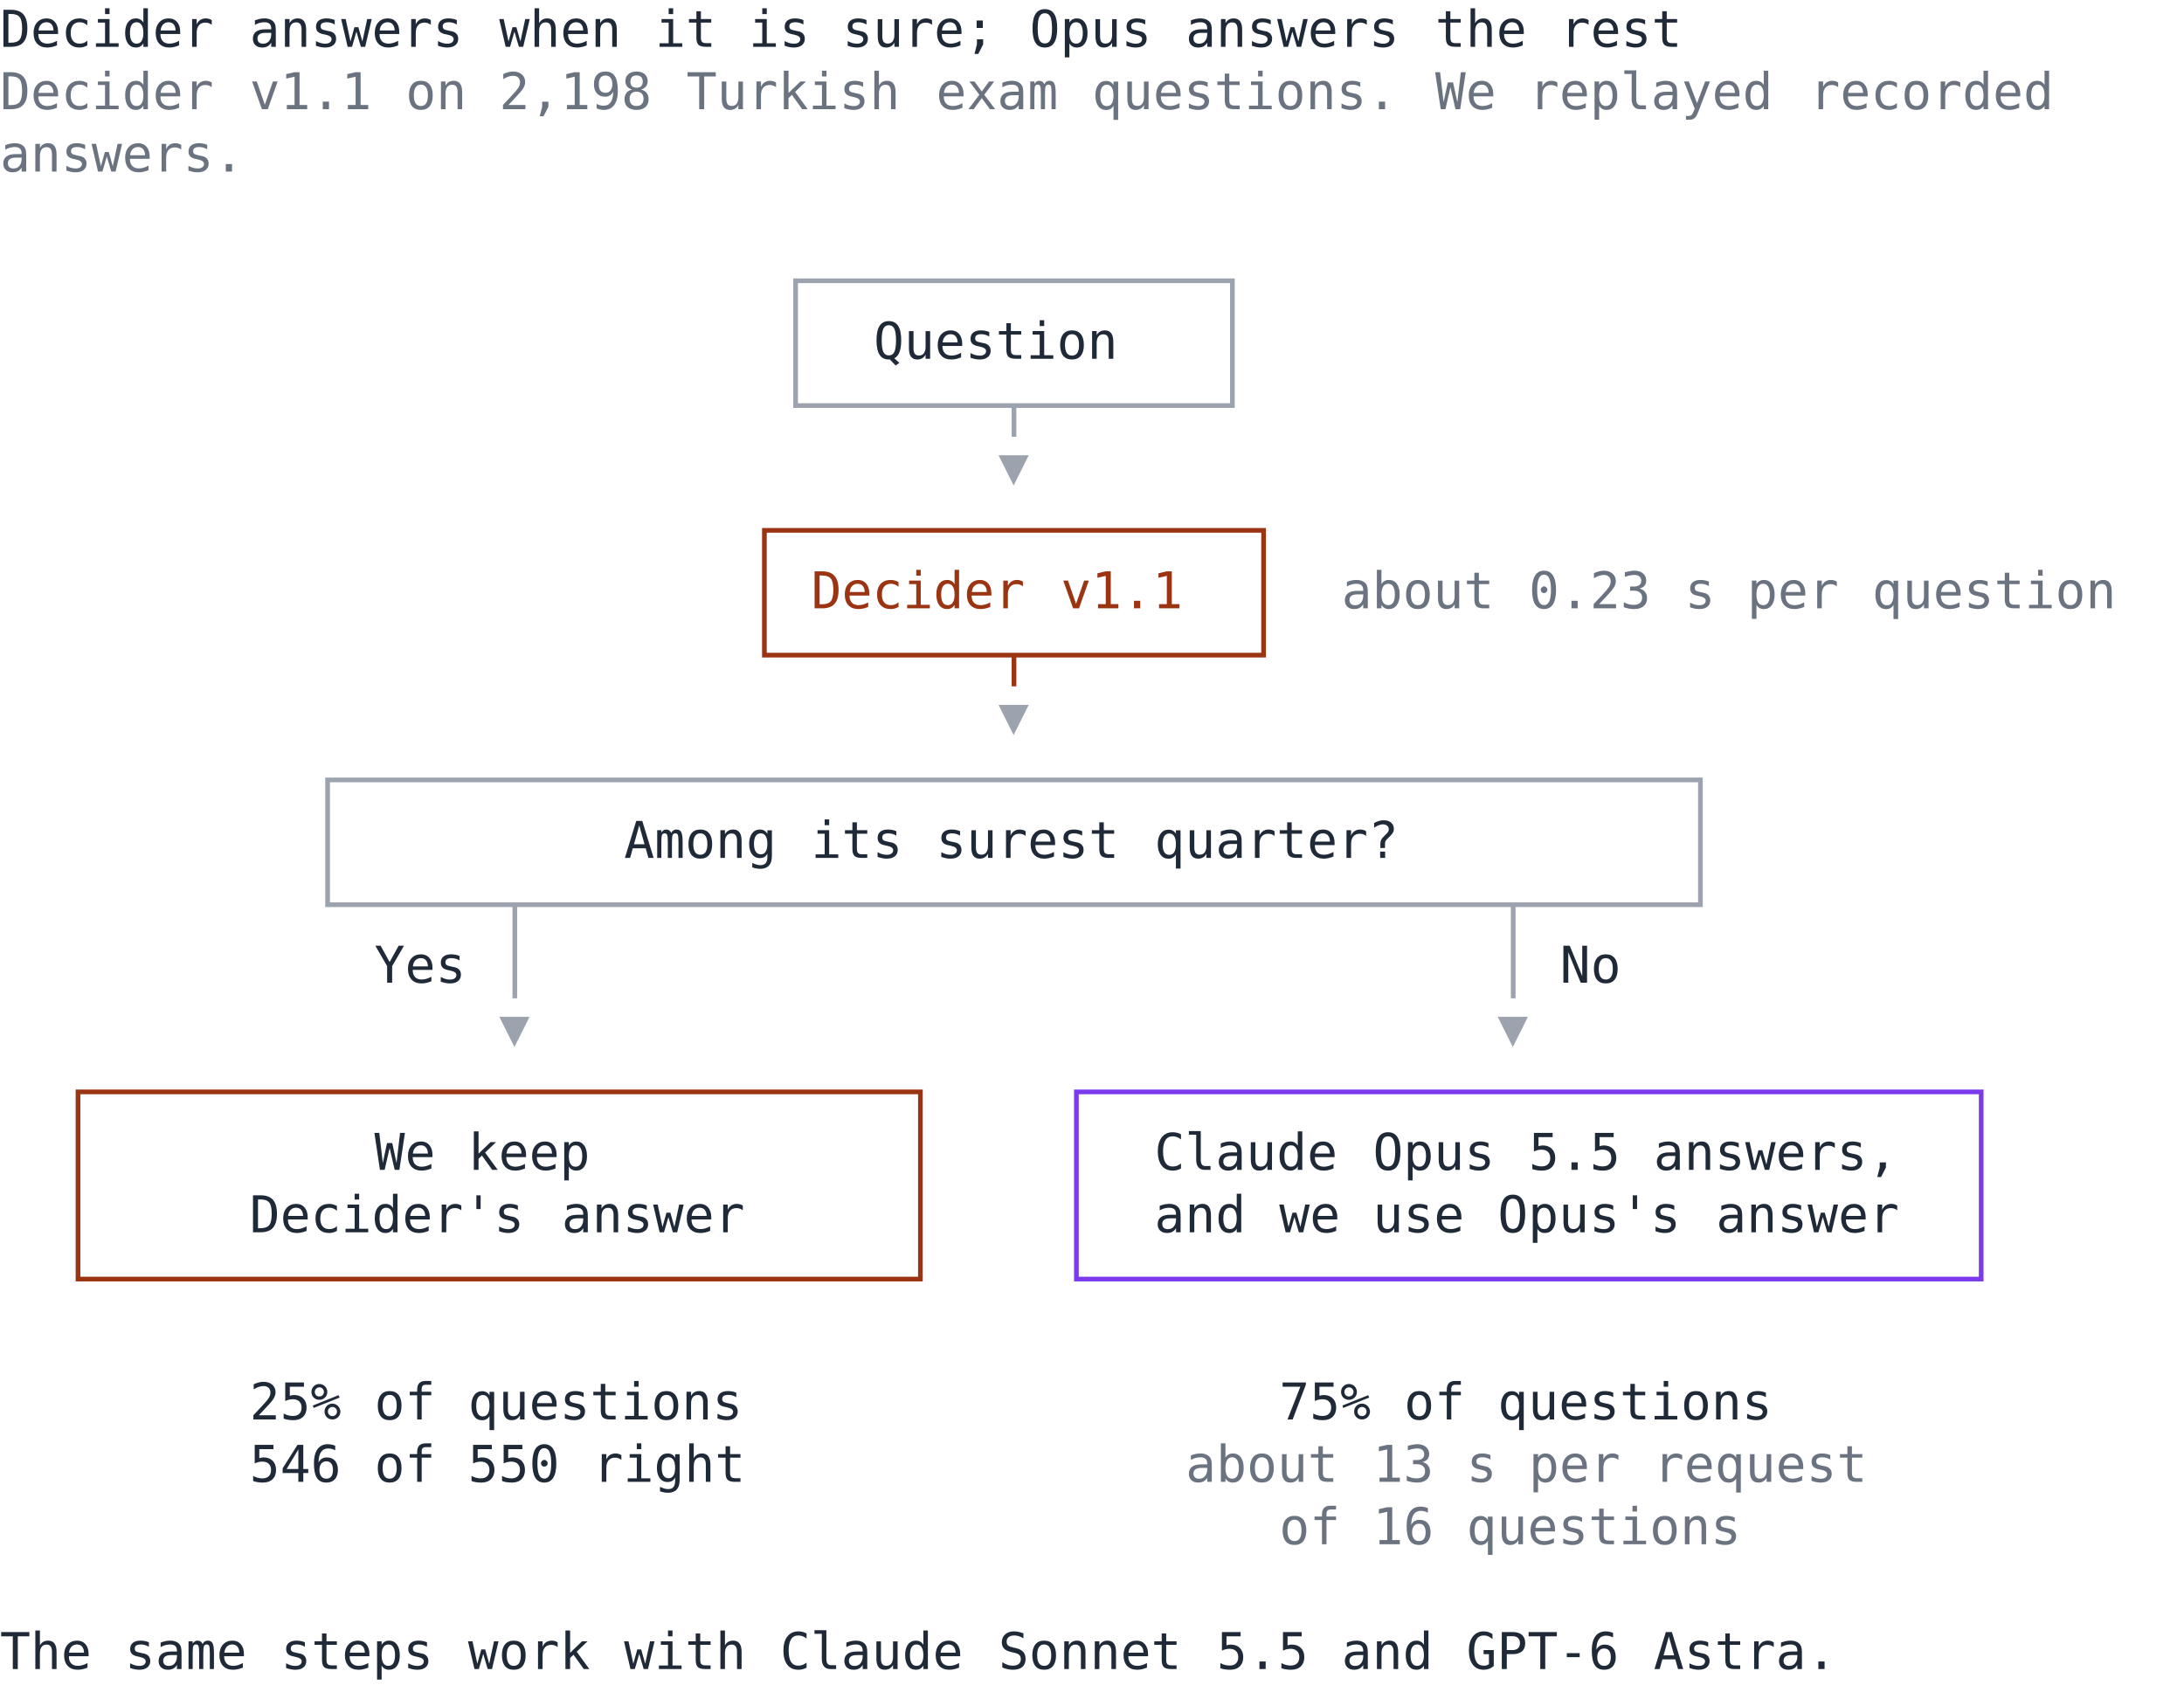
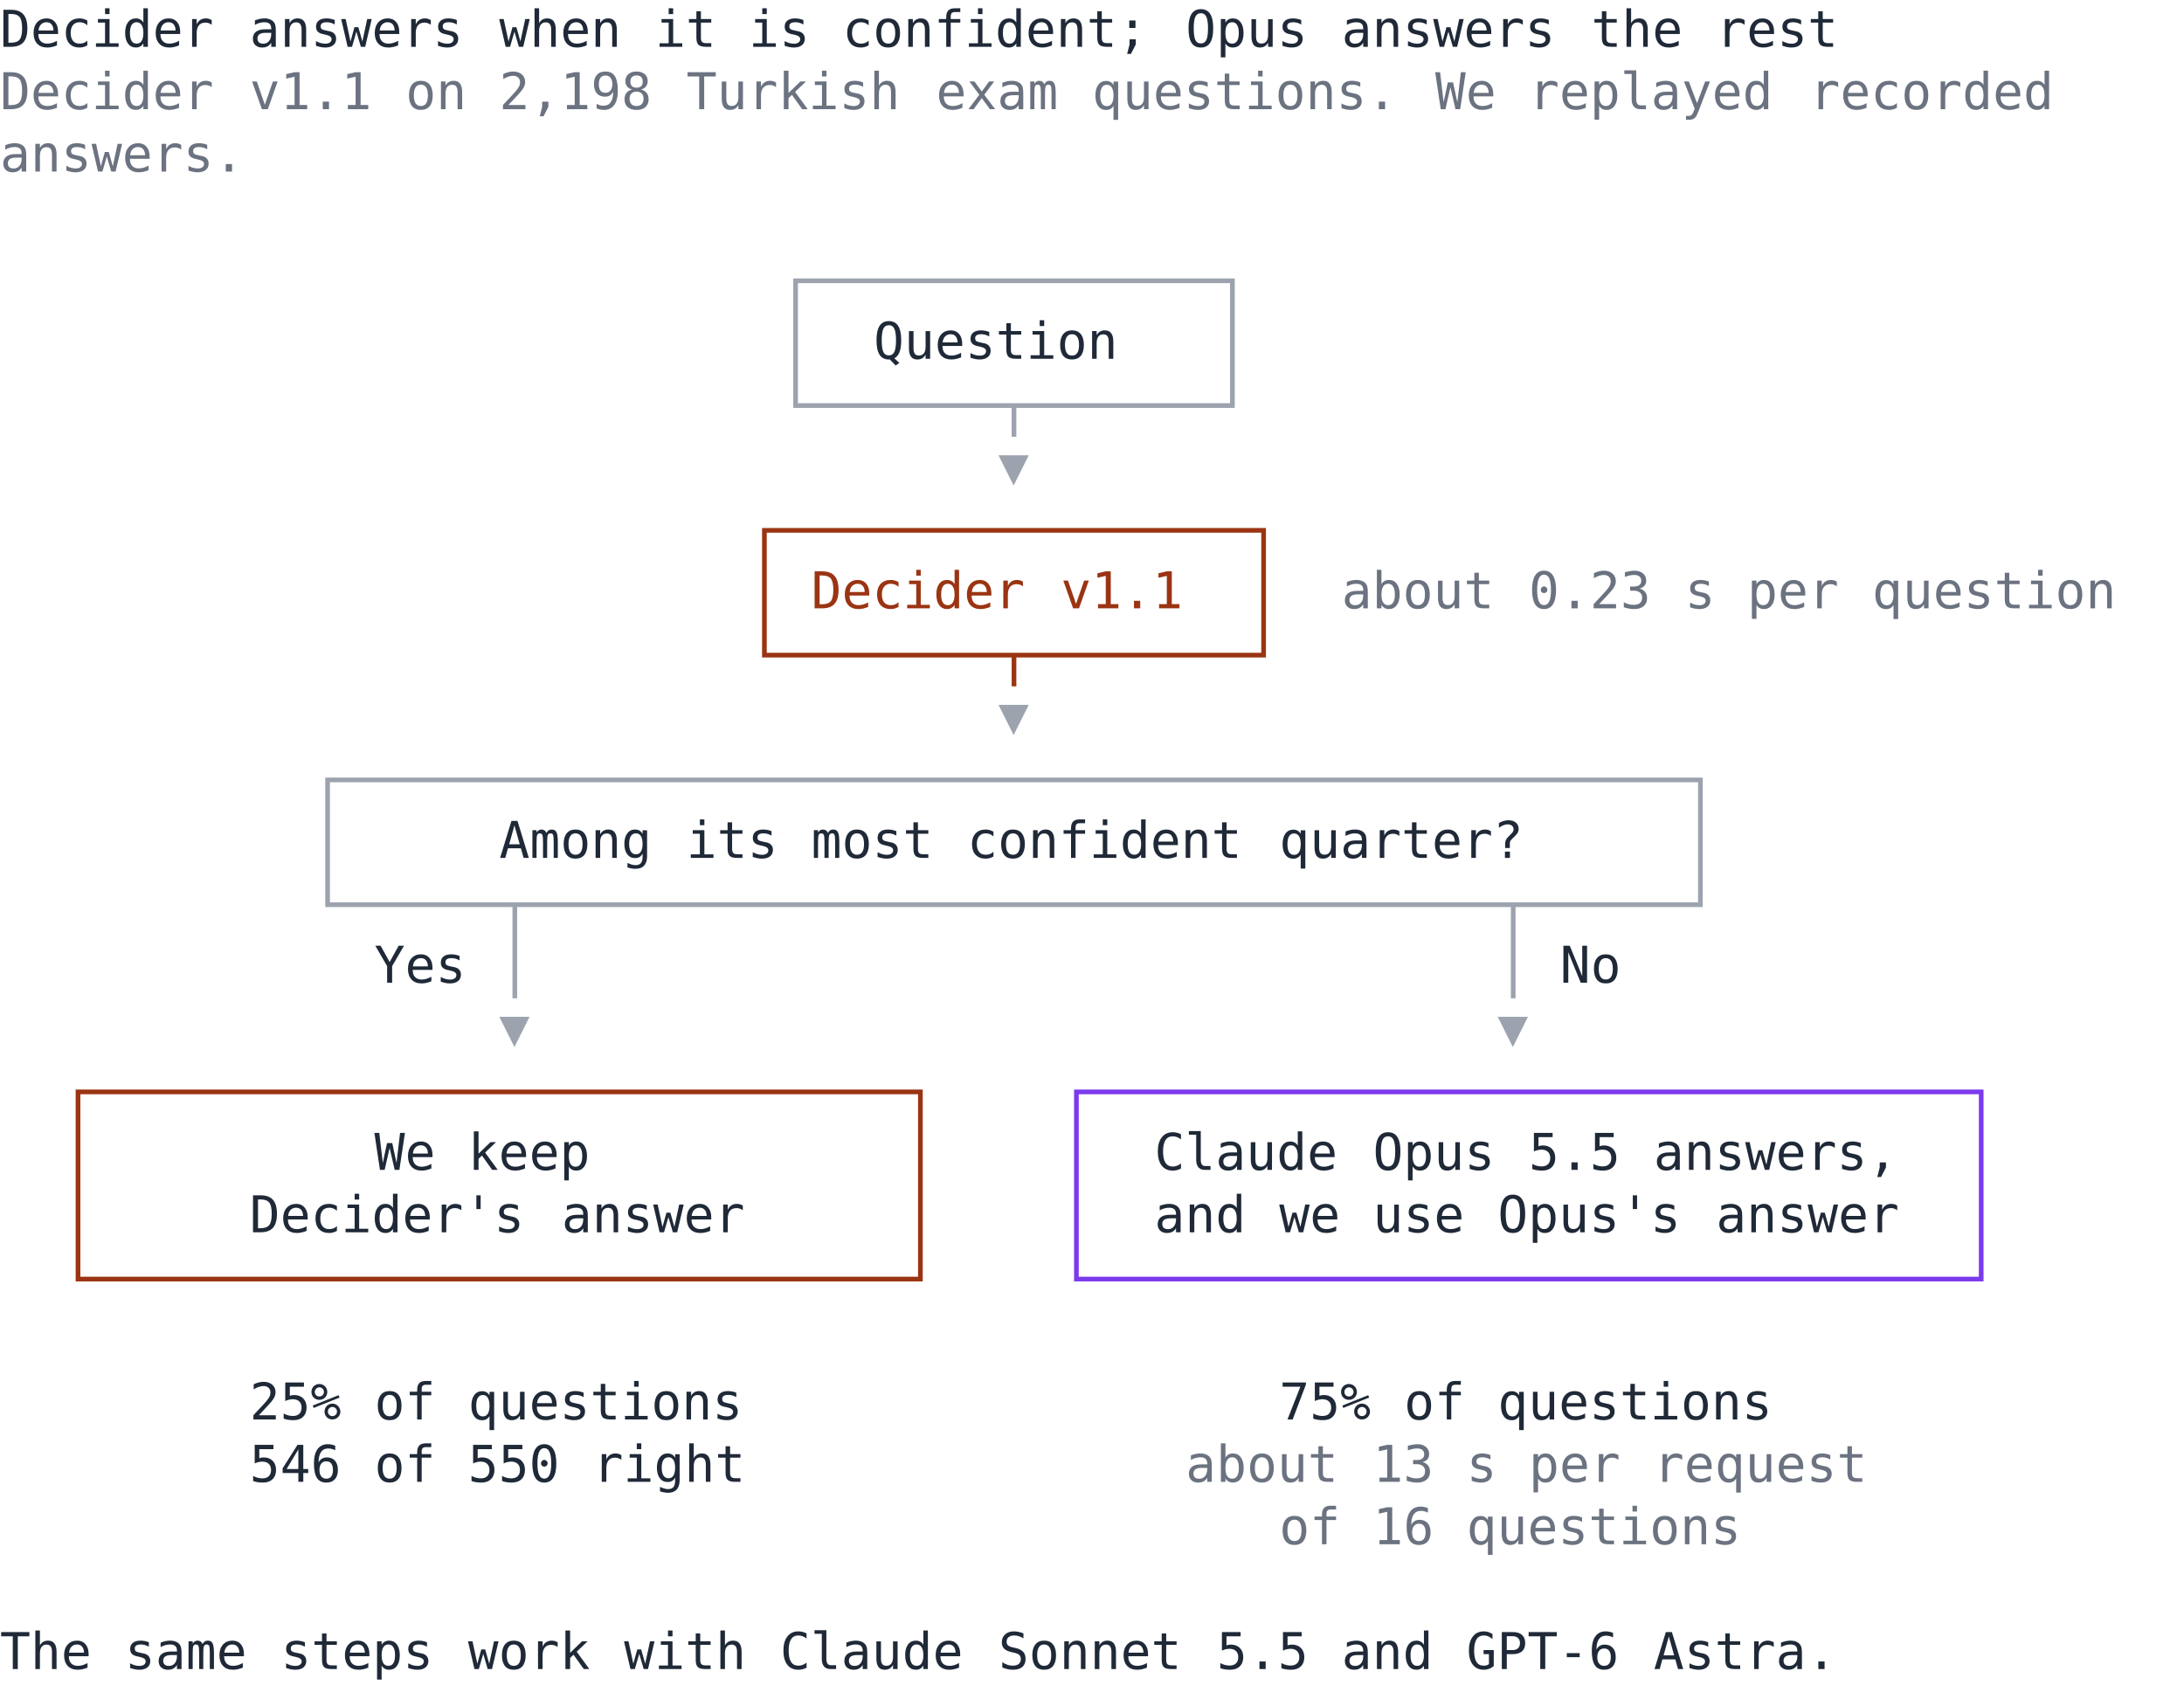
<svg xmlns="http://www.w3.org/2000/svg" viewBox="0 0 560 432" width="560" height="432" role="img">
  <style>text{font:13px ui-monospace,SFMono-Regular,Menlo,Consolas,"DejaVu Sans Mono",monospace;white-space:pre}</style>
  <path fill="#7c3aed" d="M275.4 279.4h1.2v8.6h-1.2zM275.4 279.4h4.6v1.2h-4.6zM280 279.4h4.6v1.2h-4.6zM283.4 279.4h4.6v1.2h-4.6zM288 279.4h4.6v1.2h-4.6zM291.4 279.4h4.6v1.2h-4.6zM296 279.4h4.6v1.2h-4.6zM299.4 279.4h4.6v1.2h-4.6zM304 279.4h4.6v1.2h-4.6zM307.4 279.4h4.6v1.2h-4.6zM312 279.4h4.6v1.2h-4.6zM315.4 279.4h4.6v1.2h-4.6zM320 279.4h4.6v1.2h-4.6zM323.4 279.4h4.6v1.2h-4.6zM328 279.4h4.6v1.2h-4.6zM331.4 279.4h4.6v1.2h-4.6zM336 279.4h4.6v1.2h-4.6zM339.4 279.4h4.6v1.2h-4.6zM344 279.4h4.6v1.2h-4.6zM347.4 279.4h4.6v1.2h-4.6zM352 279.4h4.6v1.2h-4.6zM355.4 279.4h4.6v1.2h-4.6zM360 279.4h4.6v1.2h-4.6zM363.4 279.4h4.6v1.2h-4.6zM368 279.4h4.6v1.2h-4.6zM371.4 279.4h4.6v1.2h-4.6zM376 279.4h4.6v1.2h-4.6zM379.4 279.4h4.6v1.2h-4.6zM384 279.4h4.6v1.2h-4.6zM387.4 279.4h4.6v1.2h-4.6zM392 279.4h4.6v1.2h-4.6zM395.4 279.4h4.6v1.2h-4.6zM400 279.4h4.6v1.2h-4.6zM403.4 279.4h4.6v1.2h-4.6zM408 279.4h4.6v1.2h-4.6zM411.4 279.4h4.6v1.2h-4.6zM416 279.4h4.6v1.2h-4.6zM419.4 279.4h4.6v1.2h-4.6zM424 279.4h4.6v1.2h-4.6zM427.4 279.4h4.6v1.2h-4.6zM432 279.4h4.6v1.2h-4.6zM435.4 279.4h4.6v1.2h-4.6zM440 279.4h4.6v1.2h-4.6zM443.4 279.4h4.6v1.2h-4.6zM448 279.4h4.6v1.2h-4.6zM451.4 279.4h4.6v1.2h-4.6zM456 279.4h4.6v1.2h-4.6zM459.4 279.4h4.6v1.2h-4.6zM464 279.4h4.6v1.2h-4.6zM467.4 279.4h4.6v1.2h-4.6zM472 279.4h4.6v1.2h-4.6zM475.4 279.4h4.6v1.2h-4.6zM480 279.4h4.6v1.2h-4.6zM483.4 279.4h4.6v1.2h-4.6zM488 279.4h4.6v1.2h-4.6zM491.4 279.4h4.6v1.2h-4.6zM496 279.4h4.6v1.2h-4.6zM499.4 279.4h4.6v1.2h-4.6zM507.4 279.4h1.2v8.6h-1.2zM504 279.4h4.6v1.2h-4.6zM275.4 288h1.2v8.6h-1.2zM275.4 295.4h1.2v8.6h-1.2zM507.4 288h1.2v8.6h-1.2zM507.4 295.4h1.2v8.6h-1.2zM275.4 304h1.2v8.6h-1.2zM275.4 311.4h1.2v8.6h-1.2zM507.4 304h1.2v8.6h-1.2zM507.4 311.4h1.2v8.6h-1.2zM275.4 320h1.2v8.6h-1.2zM275.4 327.4h4.6v1.2h-4.6zM280 327.4h4.6v1.2h-4.6zM283.4 327.4h4.6v1.2h-4.6zM288 327.4h4.6v1.2h-4.6zM291.4 327.4h4.6v1.2h-4.6zM296 327.4h4.6v1.2h-4.6zM299.4 327.4h4.6v1.2h-4.6zM304 327.4h4.6v1.2h-4.6zM307.4 327.4h4.6v1.2h-4.6zM312 327.4h4.6v1.2h-4.6zM315.4 327.4h4.6v1.2h-4.6zM320 327.4h4.6v1.2h-4.6zM323.4 327.4h4.6v1.2h-4.6zM328 327.4h4.6v1.2h-4.6zM331.4 327.4h4.6v1.2h-4.6zM336 327.4h4.6v1.2h-4.6zM339.4 327.4h4.6v1.2h-4.6zM344 327.4h4.6v1.2h-4.6zM347.4 327.4h4.6v1.2h-4.6zM352 327.4h4.6v1.2h-4.6zM355.4 327.4h4.6v1.2h-4.6zM360 327.4h4.6v1.2h-4.6zM363.4 327.4h4.6v1.2h-4.6zM368 327.4h4.6v1.2h-4.6zM371.4 327.4h4.6v1.2h-4.6zM376 327.4h4.6v1.2h-4.6zM379.4 327.4h4.6v1.2h-4.6zM384 327.4h4.6v1.2h-4.6zM387.4 327.4h4.6v1.2h-4.6zM392 327.4h4.6v1.2h-4.6zM395.4 327.4h4.6v1.2h-4.6zM400 327.4h4.6v1.2h-4.6zM403.4 327.4h4.6v1.2h-4.6zM408 327.4h4.6v1.2h-4.6zM411.4 327.4h4.6v1.2h-4.6zM416 327.4h4.6v1.2h-4.6zM419.4 327.4h4.6v1.2h-4.6zM424 327.4h4.6v1.2h-4.6zM427.4 327.4h4.6v1.2h-4.6zM432 327.4h4.6v1.2h-4.6zM435.4 327.4h4.6v1.2h-4.6zM440 327.4h4.6v1.2h-4.6zM443.4 327.4h4.6v1.2h-4.6zM448 327.4h4.6v1.2h-4.6zM451.4 327.4h4.6v1.2h-4.6zM456 327.4h4.6v1.2h-4.6zM459.4 327.4h4.6v1.2h-4.6zM464 327.4h4.6v1.2h-4.6zM467.4 327.4h4.6v1.2h-4.6zM472 327.4h4.6v1.2h-4.6zM475.4 327.4h4.6v1.2h-4.6zM480 327.4h4.6v1.2h-4.6zM483.4 327.4h4.6v1.2h-4.6zM488 327.4h4.6v1.2h-4.6zM491.4 327.4h4.6v1.2h-4.6zM496 327.4h4.6v1.2h-4.6zM499.4 327.4h4.6v1.2h-4.6zM507.4 320h1.2v8.6h-1.2zM504 327.4h4.6v1.2h-4.6z" />
  <path fill="#9a3412" d="M195.4 135.4h1.2v8.6h-1.2zM195.4 135.4h4.6v1.2h-4.6zM200 135.4h4.6v1.2h-4.6zM203.4 135.4h4.6v1.2h-4.6zM208 135.4h4.6v1.2h-4.6zM211.4 135.4h4.6v1.2h-4.6zM216 135.4h4.6v1.2h-4.6zM219.4 135.4h4.6v1.2h-4.6zM224 135.4h4.6v1.2h-4.6zM227.4 135.4h4.6v1.2h-4.6zM232 135.4h4.6v1.2h-4.6zM235.4 135.4h4.6v1.2h-4.6zM240 135.4h4.6v1.2h-4.6zM243.4 135.4h4.6v1.2h-4.6zM248 135.4h4.6v1.2h-4.6zM251.4 135.4h4.6v1.2h-4.6zM256 135.4h4.6v1.2h-4.6zM259.4 135.4h4.6v1.2h-4.6zM264 135.4h4.6v1.2h-4.6zM267.4 135.4h4.6v1.2h-4.6zM272 135.4h4.6v1.2h-4.6zM275.4 135.4h4.6v1.2h-4.6zM280 135.4h4.6v1.2h-4.6zM283.4 135.4h4.6v1.2h-4.6zM288 135.4h4.6v1.2h-4.6zM291.4 135.4h4.6v1.2h-4.6zM296 135.4h4.6v1.2h-4.6zM299.4 135.4h4.6v1.2h-4.6zM304 135.4h4.6v1.2h-4.6zM307.4 135.4h4.6v1.2h-4.6zM312 135.4h4.6v1.2h-4.6zM315.4 135.4h4.6v1.2h-4.6zM323.4 135.4h1.2v8.6h-1.2zM320 135.4h4.6v1.2h-4.6zM195.4 144h1.2v8.6h-1.2zM195.4 151.4h1.2v8.6h-1.2zM323.4 144h1.2v8.6h-1.2zM323.4 151.4h1.2v8.6h-1.2zM195.4 160h1.2v8.6h-1.2zM195.4 167.4h4.6v1.2h-4.6zM200 167.4h4.6v1.2h-4.6zM203.4 167.4h4.6v1.2h-4.6zM208 167.4h4.6v1.2h-4.6zM211.4 167.4h4.6v1.2h-4.6zM216 167.4h4.6v1.2h-4.6zM219.4 167.4h4.6v1.2h-4.6zM224 167.4h4.6v1.2h-4.6zM227.4 167.4h4.6v1.2h-4.6zM232 167.4h4.6v1.2h-4.6zM235.4 167.4h4.6v1.2h-4.6zM240 167.4h4.6v1.2h-4.6zM243.4 167.4h4.6v1.2h-4.6zM248 167.4h4.6v1.2h-4.6zM251.4 167.4h4.6v1.2h-4.6zM259.4 167.4h1.2v8.6h-1.2zM256 167.4h4.6v1.2h-4.6zM259.4 167.4h4.6v1.2h-4.6zM264 167.4h4.6v1.2h-4.6zM267.4 167.4h4.6v1.2h-4.6zM272 167.4h4.6v1.2h-4.6zM275.4 167.4h4.6v1.2h-4.6zM280 167.4h4.6v1.2h-4.6zM283.4 167.4h4.6v1.2h-4.6zM288 167.4h4.6v1.2h-4.6zM291.4 167.4h4.6v1.2h-4.6zM296 167.4h4.6v1.2h-4.6zM299.4 167.4h4.6v1.2h-4.6zM304 167.4h4.6v1.2h-4.6zM307.4 167.4h4.6v1.2h-4.6zM312 167.4h4.6v1.2h-4.6zM315.4 167.4h4.6v1.2h-4.6zM323.4 160h1.2v8.6h-1.2zM320 167.4h4.6v1.2h-4.6zM19.4 279.4h1.2v8.6h-1.2zM19.4 279.4h4.6v1.2h-4.6zM24 279.4h4.6v1.2h-4.6zM27.4 279.4h4.6v1.2h-4.6zM32 279.4h4.6v1.2h-4.6zM35.4 279.4h4.6v1.2h-4.6zM40 279.4h4.6v1.2h-4.6zM43.4 279.4h4.6v1.2h-4.6zM48 279.4h4.6v1.2h-4.6zM51.4 279.4h4.6v1.2h-4.6zM56 279.4h4.6v1.2h-4.6zM59.4 279.4h4.6v1.2h-4.6zM64 279.4h4.6v1.2h-4.6zM67.4 279.4h4.6v1.2h-4.6zM72 279.4h4.6v1.2h-4.6zM75.4 279.4h4.6v1.2h-4.6zM80 279.4h4.6v1.2h-4.6zM83.4 279.4h4.6v1.2h-4.6zM88 279.4h4.6v1.2h-4.6zM91.4 279.4h4.6v1.2h-4.6zM96 279.4h4.6v1.2h-4.6zM99.4 279.4h4.6v1.2h-4.6zM104 279.4h4.6v1.2h-4.6zM107.4 279.4h4.6v1.2h-4.6zM112 279.4h4.6v1.2h-4.6zM115.4 279.4h4.6v1.2h-4.6zM120 279.4h4.6v1.2h-4.6zM123.4 279.4h4.6v1.2h-4.6zM128 279.4h4.6v1.2h-4.6zM131.4 279.4h4.6v1.2h-4.6zM136 279.4h4.6v1.2h-4.6zM139.4 279.4h4.6v1.2h-4.6zM144 279.4h4.6v1.2h-4.6zM147.4 279.4h4.6v1.2h-4.6zM152 279.4h4.6v1.2h-4.6zM155.4 279.4h4.6v1.2h-4.6zM160 279.4h4.6v1.2h-4.6zM163.4 279.4h4.6v1.2h-4.6zM168 279.4h4.6v1.2h-4.6zM171.4 279.4h4.6v1.2h-4.6zM176 279.4h4.6v1.2h-4.6zM179.4 279.4h4.6v1.2h-4.6zM184 279.4h4.6v1.2h-4.6zM187.4 279.4h4.6v1.2h-4.6zM192 279.4h4.6v1.2h-4.6zM195.4 279.4h4.6v1.2h-4.6zM200 279.4h4.6v1.2h-4.6zM203.4 279.4h4.6v1.2h-4.6zM208 279.4h4.6v1.2h-4.6zM211.4 279.4h4.6v1.2h-4.6zM216 279.4h4.6v1.2h-4.6zM219.4 279.4h4.6v1.2h-4.6zM224 279.4h4.6v1.2h-4.6zM227.4 279.4h4.6v1.2h-4.6zM235.4 279.4h1.2v8.6h-1.2zM232 279.4h4.6v1.2h-4.6zM19.4 288h1.2v8.6h-1.2zM19.4 295.4h1.2v8.6h-1.2zM235.4 288h1.2v8.6h-1.2zM235.4 295.4h1.2v8.6h-1.2zM19.4 304h1.2v8.6h-1.2zM19.4 311.4h1.2v8.6h-1.2zM235.4 304h1.2v8.6h-1.2zM235.4 311.4h1.2v8.6h-1.2zM19.4 320h1.2v8.6h-1.2zM19.4 327.4h4.6v1.2h-4.6zM24 327.4h4.6v1.2h-4.6zM27.4 327.4h4.6v1.2h-4.6zM32 327.4h4.6v1.2h-4.6zM35.4 327.4h4.6v1.2h-4.6zM40 327.4h4.6v1.2h-4.6zM43.4 327.4h4.6v1.2h-4.6zM48 327.4h4.6v1.2h-4.6zM51.4 327.4h4.6v1.2h-4.6zM56 327.4h4.6v1.2h-4.6zM59.4 327.4h4.6v1.2h-4.6zM64 327.4h4.6v1.2h-4.6zM67.4 327.4h4.6v1.2h-4.6zM72 327.4h4.6v1.2h-4.6zM75.4 327.4h4.6v1.2h-4.6zM80 327.4h4.6v1.2h-4.6zM83.4 327.4h4.6v1.2h-4.6zM88 327.4h4.6v1.2h-4.6zM91.4 327.4h4.6v1.2h-4.6zM96 327.4h4.6v1.2h-4.6zM99.4 327.4h4.6v1.2h-4.6zM104 327.4h4.6v1.2h-4.6zM107.4 327.4h4.6v1.2h-4.6zM112 327.4h4.6v1.2h-4.6zM115.4 327.4h4.6v1.2h-4.6zM120 327.4h4.6v1.2h-4.6zM123.4 327.4h4.6v1.2h-4.6zM128 327.4h4.6v1.2h-4.6zM131.4 327.4h4.6v1.2h-4.6zM136 327.4h4.6v1.2h-4.6zM139.4 327.4h4.6v1.2h-4.6zM144 327.4h4.6v1.2h-4.6zM147.4 327.4h4.6v1.2h-4.6zM152 327.4h4.6v1.2h-4.6zM155.4 327.4h4.6v1.2h-4.6zM160 327.4h4.6v1.2h-4.6zM163.4 327.4h4.6v1.2h-4.6zM168 327.4h4.6v1.2h-4.6zM171.4 327.4h4.6v1.2h-4.6zM176 327.4h4.6v1.2h-4.6zM179.4 327.4h4.6v1.2h-4.6zM184 327.4h4.6v1.2h-4.6zM187.4 327.4h4.6v1.2h-4.6zM192 327.4h4.6v1.2h-4.6zM195.4 327.4h4.6v1.2h-4.6zM200 327.4h4.6v1.2h-4.6zM203.4 327.4h4.6v1.2h-4.6zM208 327.4h4.6v1.2h-4.6zM211.4 327.4h4.6v1.2h-4.6zM216 327.4h4.6v1.2h-4.6zM219.4 327.4h4.6v1.2h-4.6zM224 327.4h4.6v1.2h-4.6zM227.4 327.4h4.6v1.2h-4.6zM235.4 320h1.2v8.6h-1.2zM232 327.4h4.6v1.2h-4.6z" />
  <path fill="#9ca3af" d="M203.4 71.4h1.2v8.6h-1.2zM203.4 71.4h4.6v1.2h-4.6zM208 71.4h4.6v1.2h-4.6zM211.4 71.4h4.6v1.2h-4.6zM216 71.4h4.6v1.2h-4.6zM219.4 71.4h4.6v1.2h-4.6zM224 71.4h4.6v1.2h-4.6zM227.4 71.4h4.6v1.2h-4.6zM232 71.4h4.6v1.2h-4.6zM235.4 71.4h4.6v1.2h-4.6zM240 71.4h4.6v1.2h-4.6zM243.4 71.4h4.6v1.2h-4.6zM248 71.4h4.6v1.2h-4.6zM251.4 71.4h4.6v1.2h-4.6zM256 71.4h4.6v1.2h-4.6zM259.4 71.4h4.6v1.2h-4.6zM264 71.4h4.6v1.2h-4.6zM267.4 71.4h4.6v1.2h-4.6zM272 71.4h4.6v1.2h-4.6zM275.4 71.4h4.6v1.2h-4.6zM280 71.4h4.6v1.2h-4.6zM283.4 71.4h4.6v1.2h-4.6zM288 71.4h4.6v1.2h-4.6zM291.4 71.4h4.6v1.2h-4.6zM296 71.4h4.6v1.2h-4.6zM299.4 71.4h4.6v1.2h-4.6zM304 71.4h4.6v1.2h-4.6zM307.4 71.4h4.6v1.2h-4.6zM315.4 71.4h1.2v8.6h-1.2zM312 71.4h4.6v1.2h-4.6zM203.4 80h1.2v8.6h-1.2zM203.4 87.4h1.2v8.6h-1.2zM315.4 80h1.2v8.6h-1.2zM315.4 87.4h1.2v8.6h-1.2zM203.4 96h1.2v8.6h-1.2zM203.4 103.4h4.6v1.2h-4.6zM208 103.4h4.6v1.2h-4.6zM211.4 103.4h4.6v1.2h-4.6zM216 103.4h4.6v1.2h-4.6zM219.4 103.4h4.6v1.2h-4.6zM224 103.4h4.6v1.2h-4.6zM227.4 103.4h4.6v1.2h-4.6zM232 103.4h4.6v1.2h-4.6zM235.4 103.4h4.6v1.2h-4.6zM240 103.4h4.6v1.2h-4.6zM243.4 103.4h4.6v1.2h-4.6zM248 103.4h4.6v1.2h-4.6zM251.4 103.4h4.6v1.2h-4.6zM259.4 103.4h1.2v8.6h-1.2zM256 103.4h4.6v1.2h-4.6zM259.4 103.4h4.6v1.2h-4.6zM264 103.4h4.6v1.2h-4.6zM267.4 103.4h4.6v1.2h-4.6zM272 103.4h4.6v1.2h-4.6zM275.4 103.4h4.6v1.2h-4.6zM280 103.4h4.6v1.2h-4.6zM283.4 103.4h4.6v1.2h-4.6zM288 103.4h4.6v1.2h-4.6zM291.4 103.4h4.6v1.2h-4.6zM296 103.4h4.6v1.2h-4.6zM299.4 103.4h4.6v1.2h-4.6zM304 103.4h4.6v1.2h-4.6zM307.4 103.4h4.6v1.2h-4.6zM315.4 96h1.2v8.6h-1.2zM312 103.4h4.6v1.2h-4.6zM83.4 199.4h1.2v8.6h-1.2zM83.4 199.4h4.6v1.2h-4.6zM88 199.4h4.6v1.2h-4.6zM91.4 199.4h4.6v1.2h-4.6zM96 199.4h4.6v1.2h-4.6zM99.4 199.4h4.6v1.2h-4.6zM104 199.4h4.6v1.2h-4.6zM107.4 199.4h4.6v1.2h-4.6zM112 199.4h4.6v1.2h-4.6zM115.4 199.4h4.6v1.2h-4.6zM120 199.4h4.6v1.2h-4.6zM123.4 199.4h4.6v1.2h-4.6zM128 199.4h4.6v1.2h-4.6zM131.4 199.4h4.6v1.2h-4.6zM136 199.4h4.6v1.2h-4.6zM139.4 199.4h4.6v1.2h-4.6zM144 199.4h4.6v1.2h-4.6zM147.4 199.4h4.6v1.2h-4.6zM152 199.4h4.6v1.2h-4.6zM155.4 199.4h4.6v1.2h-4.6zM160 199.4h4.6v1.2h-4.6zM163.4 199.4h4.6v1.2h-4.6zM168 199.4h4.6v1.2h-4.6zM171.4 199.4h4.6v1.2h-4.6zM176 199.4h4.6v1.2h-4.6zM179.4 199.4h4.6v1.2h-4.6zM184 199.4h4.6v1.2h-4.6zM187.4 199.4h4.6v1.2h-4.6zM192 199.4h4.6v1.2h-4.6zM195.4 199.4h4.6v1.2h-4.6zM200 199.4h4.6v1.2h-4.6zM203.4 199.4h4.6v1.2h-4.6zM208 199.4h4.6v1.2h-4.6zM211.4 199.4h4.6v1.2h-4.6zM216 199.4h4.6v1.2h-4.6zM219.4 199.4h4.6v1.2h-4.6zM224 199.4h4.6v1.2h-4.6zM227.4 199.4h4.6v1.2h-4.6zM232 199.4h4.6v1.2h-4.6zM235.4 199.4h4.6v1.2h-4.6zM240 199.4h4.6v1.2h-4.6zM243.4 199.4h4.6v1.2h-4.6zM248 199.4h4.6v1.2h-4.6zM251.4 199.4h4.6v1.2h-4.6zM256 199.4h4.6v1.2h-4.6zM259.4 199.4h4.6v1.2h-4.6zM264 199.4h4.6v1.2h-4.6zM267.4 199.4h4.6v1.2h-4.6zM272 199.4h4.6v1.2h-4.6zM275.4 199.4h4.6v1.2h-4.6zM280 199.4h4.6v1.2h-4.6zM283.4 199.4h4.6v1.2h-4.6zM288 199.4h4.6v1.2h-4.6zM291.4 199.4h4.6v1.2h-4.6zM296 199.4h4.6v1.2h-4.6zM299.4 199.4h4.6v1.2h-4.6zM304 199.4h4.6v1.2h-4.6zM307.4 199.4h4.6v1.2h-4.6zM312 199.4h4.6v1.2h-4.6zM315.4 199.4h4.6v1.2h-4.6zM320 199.4h4.6v1.2h-4.6zM323.4 199.4h4.6v1.2h-4.6zM328 199.4h4.6v1.2h-4.6zM331.4 199.4h4.6v1.2h-4.6zM336 199.4h4.6v1.2h-4.6zM339.4 199.4h4.6v1.2h-4.6zM344 199.4h4.6v1.2h-4.6zM347.4 199.4h4.6v1.2h-4.6zM352 199.4h4.6v1.2h-4.6zM355.4 199.4h4.6v1.2h-4.6zM360 199.4h4.6v1.2h-4.6zM363.4 199.4h4.6v1.2h-4.6zM368 199.4h4.6v1.2h-4.6zM371.4 199.4h4.6v1.2h-4.6zM376 199.4h4.6v1.2h-4.6zM379.4 199.4h4.6v1.2h-4.6zM384 199.4h4.6v1.2h-4.6zM387.4 199.4h4.6v1.2h-4.6zM392 199.4h4.6v1.2h-4.6zM395.4 199.4h4.6v1.2h-4.6zM400 199.4h4.6v1.2h-4.6zM403.4 199.4h4.6v1.2h-4.6zM408 199.4h4.6v1.2h-4.6zM411.4 199.4h4.6v1.2h-4.6zM416 199.4h4.6v1.2h-4.6zM419.4 199.4h4.6v1.2h-4.6zM424 199.4h4.6v1.2h-4.6zM427.4 199.4h4.6v1.2h-4.6zM435.4 199.4h1.2v8.6h-1.2zM432 199.4h4.6v1.2h-4.6zM83.4 208h1.2v8.6h-1.2zM83.4 215.4h1.2v8.6h-1.2zM435.4 208h1.2v8.6h-1.2zM435.4 215.4h1.2v8.6h-1.2zM83.4 224h1.2v8.6h-1.2zM83.4 231.4h4.6v1.2h-4.6zM88 231.4h4.6v1.2h-4.6zM91.4 231.4h4.6v1.2h-4.6zM96 231.4h4.6v1.2h-4.6zM99.4 231.4h4.6v1.2h-4.6zM104 231.4h4.6v1.2h-4.6zM107.4 231.4h4.6v1.2h-4.6zM112 231.4h4.6v1.2h-4.6zM115.4 231.4h4.6v1.2h-4.6zM120 231.4h4.6v1.2h-4.6zM123.4 231.4h4.6v1.2h-4.6zM131.4 231.4h1.2v8.6h-1.2zM128 231.4h4.6v1.2h-4.6zM131.4 231.4h4.6v1.2h-4.6zM136 231.4h4.6v1.2h-4.6zM139.4 231.4h4.6v1.2h-4.6zM144 231.4h4.6v1.2h-4.6zM147.4 231.4h4.6v1.2h-4.6zM152 231.4h4.6v1.2h-4.6zM155.4 231.4h4.6v1.2h-4.6zM160 231.4h4.6v1.2h-4.6zM163.4 231.4h4.6v1.2h-4.6zM168 231.4h4.6v1.2h-4.6zM171.4 231.4h4.6v1.2h-4.6zM176 231.4h4.6v1.2h-4.6zM179.4 231.4h4.6v1.2h-4.6zM184 231.4h4.6v1.2h-4.6zM187.4 231.4h4.6v1.2h-4.6zM192 231.4h4.6v1.2h-4.6zM195.4 231.4h4.6v1.2h-4.6zM200 231.4h4.6v1.2h-4.6zM203.4 231.4h4.6v1.2h-4.6zM208 231.4h4.6v1.2h-4.6zM211.4 231.4h4.6v1.2h-4.6zM216 231.4h4.6v1.2h-4.6zM219.4 231.4h4.6v1.2h-4.6zM224 231.4h4.6v1.2h-4.6zM227.4 231.4h4.6v1.2h-4.6zM232 231.4h4.6v1.2h-4.6zM235.4 231.4h4.6v1.2h-4.6zM240 231.4h4.6v1.2h-4.6zM243.4 231.4h4.6v1.2h-4.6zM248 231.4h4.6v1.2h-4.6zM251.4 231.4h4.6v1.2h-4.6zM256 231.4h4.6v1.2h-4.6zM259.4 231.4h4.6v1.2h-4.6zM264 231.4h4.6v1.2h-4.6zM267.4 231.4h4.6v1.2h-4.6zM272 231.4h4.6v1.2h-4.6zM275.4 231.4h4.6v1.2h-4.6zM280 231.4h4.6v1.2h-4.6zM283.4 231.4h4.6v1.2h-4.6zM288 231.4h4.6v1.2h-4.6zM291.4 231.4h4.6v1.2h-4.6zM296 231.4h4.6v1.2h-4.6zM299.4 231.4h4.6v1.2h-4.6zM304 231.4h4.6v1.2h-4.6zM307.4 231.4h4.6v1.2h-4.6zM312 231.4h4.6v1.2h-4.6zM315.4 231.4h4.6v1.2h-4.6zM320 231.4h4.6v1.2h-4.6zM323.4 231.4h4.6v1.2h-4.6zM328 231.4h4.6v1.2h-4.6zM331.4 231.4h4.6v1.2h-4.6zM336 231.4h4.6v1.2h-4.6zM339.4 231.4h4.6v1.2h-4.6zM344 231.4h4.6v1.2h-4.6zM347.4 231.4h4.6v1.2h-4.6zM352 231.4h4.6v1.2h-4.6zM355.4 231.4h4.6v1.2h-4.6zM360 231.4h4.6v1.2h-4.6zM363.4 231.4h4.6v1.2h-4.6zM368 231.4h4.6v1.2h-4.6zM371.4 231.4h4.6v1.2h-4.6zM376 231.4h4.6v1.2h-4.6zM379.4 231.4h4.6v1.2h-4.6zM387.4 231.4h1.2v8.6h-1.2zM384 231.4h4.6v1.2h-4.6zM387.4 231.4h4.6v1.2h-4.6zM392 231.4h4.6v1.2h-4.6zM395.4 231.4h4.6v1.2h-4.6zM400 231.4h4.6v1.2h-4.6zM403.4 231.4h4.6v1.2h-4.6zM408 231.4h4.6v1.2h-4.6zM411.4 231.4h4.6v1.2h-4.6zM416 231.4h4.6v1.2h-4.6zM419.4 231.4h4.6v1.2h-4.6zM424 231.4h4.6v1.2h-4.6zM427.4 231.4h4.6v1.2h-4.6zM435.4 224h1.2v8.6h-1.2zM432 231.4h4.6v1.2h-4.6zM131.4 240h1.2v8.6h-1.2zM131.4 247.4h1.2v8.6h-1.2zM387.4 240h1.2v8.6h-1.2zM387.4 247.4h1.2v8.6h-1.2z" />
  <text x="0 8 16 24 32 40 48" y="12" fill="#1f2937" font-weight="600">Decider</text>
  <text x="64 72 80 88 96 104 112" y="12" fill="#1f2937" font-weight="600">answers</text>
  <text x="128 136 144 152" y="12" fill="#1f2937" font-weight="600">when</text>
  <text x="168 176" y="12" fill="#1f2937" font-weight="600">it</text>
  <text x="192 200" y="12" fill="#1f2937" font-weight="600">is</text>
-   <text x="216 224 232 240 248" y="12" fill="#1f2937" font-weight="600">sure;</text>
-   <text x="264 272 280 288" y="12" fill="#1f2937" font-weight="600">Opus</text>
-   <text x="304 312 320 328 336 344 352" y="12" fill="#1f2937" font-weight="600">answers</text>
-   <text x="368 376 384" y="12" fill="#1f2937" font-weight="600">the</text>
-   <text x="400 408 416 424" y="12" fill="#1f2937" font-weight="600">rest</text>
+   <text x="216 224 232 240 248 256 264 272 280 288" y="12" fill="#1f2937" font-weight="600">confident;</text>
+   <text x="304 312 320 328" y="12" fill="#1f2937" font-weight="600">Opus</text>
+   <text x="344 352 360 368 376 384 392" y="12" fill="#1f2937" font-weight="600">answers</text>
+   <text x="408 416 424" y="12" fill="#1f2937" font-weight="600">the</text>
+   <text x="440 448 456 464" y="12" fill="#1f2937" font-weight="600">rest</text>
  <text x="0 8 16 24 32 40 48" y="28" fill="#6b7280">Decider</text>
  <text x="64 72 80 88" y="28" fill="#6b7280">v1.1</text>
  <text x="104 112" y="28" fill="#6b7280">on</text>
  <text x="128 136 144 152 160" y="28" fill="#6b7280">2,198</text>
  <text x="176 184 192 200 208 216 224" y="28" fill="#6b7280">Turkish</text>
  <text x="240 248 256 264" y="28" fill="#6b7280">exam</text>
  <text x="280 288 296 304 312 320 328 336 344 352" y="28" fill="#6b7280">questions.</text>
  <text x="368 376" y="28" fill="#6b7280">We</text>
  <text x="392 400 408 416 424 432 440 448" y="28" fill="#6b7280">replayed</text>
  <text x="464 472 480 488 496 504 512 520" y="28" fill="#6b7280">recorded</text>
  <text x="0 8 16 24 32 40 48 56" y="44" fill="#6b7280">answers.</text>
  <text x="224 232 240 248 256 264 272 280" y="92" fill="#1f2937">Question</text>
  <text x="256" y="124" fill="#9ca3af">▼</text>
  <text x="208 216 224 232 240 248 256" y="156" fill="#9a3412" font-weight="600">Decider</text>
  <text x="272 280 288 296" y="156" fill="#9a3412" font-weight="600">v1.1</text>
  <text x="344 352 360 368 376" y="156" fill="#6b7280">about</text>
  <text x="392 400 408 416" y="156" fill="#6b7280">0.23</text>
  <text x="432" y="156" fill="#6b7280">s</text>
  <text x="448 456 464" y="156" fill="#6b7280">per</text>
  <text x="480 488 496 504 512 520 528 536" y="156" fill="#6b7280">question</text>
  <text x="256" y="188" fill="#9ca3af">▼</text>
-   <text x="160 168 176 184 192" y="220" fill="#1f2937" font-weight="600">Among</text>
-   <text x="208 216 224" y="220" fill="#1f2937" font-weight="600">its</text>
-   <text x="240 248 256 264 272 280" y="220" fill="#1f2937" font-weight="600">surest</text>
-   <text x="296 304 312 320 328 336 344 352" y="220" fill="#1f2937" font-weight="600">quarter?</text>
+   <text x="128 136 144 152 160" y="220" fill="#1f2937" font-weight="600">Among</text>
+   <text x="176 184 192" y="220" fill="#1f2937" font-weight="600">its</text>
+   <text x="208 216 224 232" y="220" fill="#1f2937" font-weight="600">most</text>
+   <text x="248 256 264 272 280 288 296 304 312" y="220" fill="#1f2937" font-weight="600">confident</text>
+   <text x="328 336 344 352 360 368 376 384" y="220" fill="#1f2937" font-weight="600">quarter?</text>
  <text x="96 104 112" y="252" fill="#1f2937" font-weight="600">Yes</text>
  <text x="400 408" y="252" fill="#1f2937" font-weight="600">No</text>
  <text x="128" y="268" fill="#9ca3af">▼</text>
  <text x="384" y="268" fill="#9ca3af">▼</text>
  <text x="96 104" y="300" fill="#1f2937">We</text>
  <text x="120 128 136 144" y="300" fill="#1f2937">keep</text>
  <text x="296 304 312 320 328 336" y="300" fill="#1f2937">Claude</text>
  <text x="352 360 368 376" y="300" fill="#1f2937">Opus</text>
  <text x="392 400 408" y="300" fill="#1f2937">5.5</text>
  <text x="424 432 440 448 456 464 472 480" y="300" fill="#1f2937">answers,</text>
  <text x="64 72 80 88 96 104 112 120 128" y="316" fill="#1f2937">Decider's</text>
  <text x="144 152 160 168 176 184" y="316" fill="#1f2937">answer</text>
  <text x="296 304 312" y="316" fill="#1f2937">and</text>
  <text x="328 336" y="316" fill="#1f2937">we</text>
  <text x="352 360 368" y="316" fill="#1f2937">use</text>
  <text x="384 392 400 408 416 424" y="316" fill="#1f2937">Opus's</text>
  <text x="440 448 456 464 472 480" y="316" fill="#1f2937">answer</text>
  <text x="64 72 80" y="364" fill="#1f2937" font-weight="600">25%</text>
  <text x="96 104" y="364" fill="#1f2937" font-weight="600">of</text>
  <text x="120 128 136 144 152 160 168 176 184" y="364" fill="#1f2937" font-weight="600">questions</text>
  <text x="328 336 344" y="364" fill="#1f2937" font-weight="600">75%</text>
  <text x="360 368" y="364" fill="#1f2937" font-weight="600">of</text>
  <text x="384 392 400 408 416 424 432 440 448" y="364" fill="#1f2937" font-weight="600">questions</text>
  <text x="64 72 80" y="380" fill="#1f2937">546</text>
  <text x="96 104" y="380" fill="#1f2937">of</text>
  <text x="120 128 136" y="380" fill="#1f2937">550</text>
  <text x="152 160 168 176 184" y="380" fill="#1f2937">right</text>
  <text x="304 312 320 328 336" y="380" fill="#6b7280">about</text>
  <text x="352 360" y="380" fill="#6b7280">13</text>
  <text x="376" y="380" fill="#6b7280">s</text>
  <text x="392 400 408" y="380" fill="#6b7280">per</text>
  <text x="424 432 440 448 456 464 472" y="380" fill="#6b7280">request</text>
  <text x="328 336" y="396" fill="#6b7280">of</text>
  <text x="352 360" y="396" fill="#6b7280">16</text>
  <text x="376 384 392 400 408 416 424 432 440" y="396" fill="#6b7280">questions</text>
  <text x="0 8 16" y="428" fill="#1f2937">The</text>
  <text x="32 40 48 56" y="428" fill="#1f2937">same</text>
  <text x="72 80 88 96 104" y="428" fill="#1f2937">steps</text>
  <text x="120 128 136 144" y="428" fill="#1f2937">work</text>
  <text x="160 168 176 184" y="428" fill="#1f2937">with</text>
  <text x="200 208 216 224 232 240" y="428" fill="#1f2937">Claude</text>
  <text x="256 264 272 280 288 296" y="428" fill="#1f2937">Sonnet</text>
  <text x="312 320 328" y="428" fill="#1f2937">5.5</text>
  <text x="344 352 360" y="428" fill="#1f2937">and</text>
  <text x="376 384 392 400 408" y="428" fill="#1f2937">GPT-6</text>
  <text x="424 432 440 448 456 464" y="428" fill="#1f2937">Astra.</text>
</svg>
